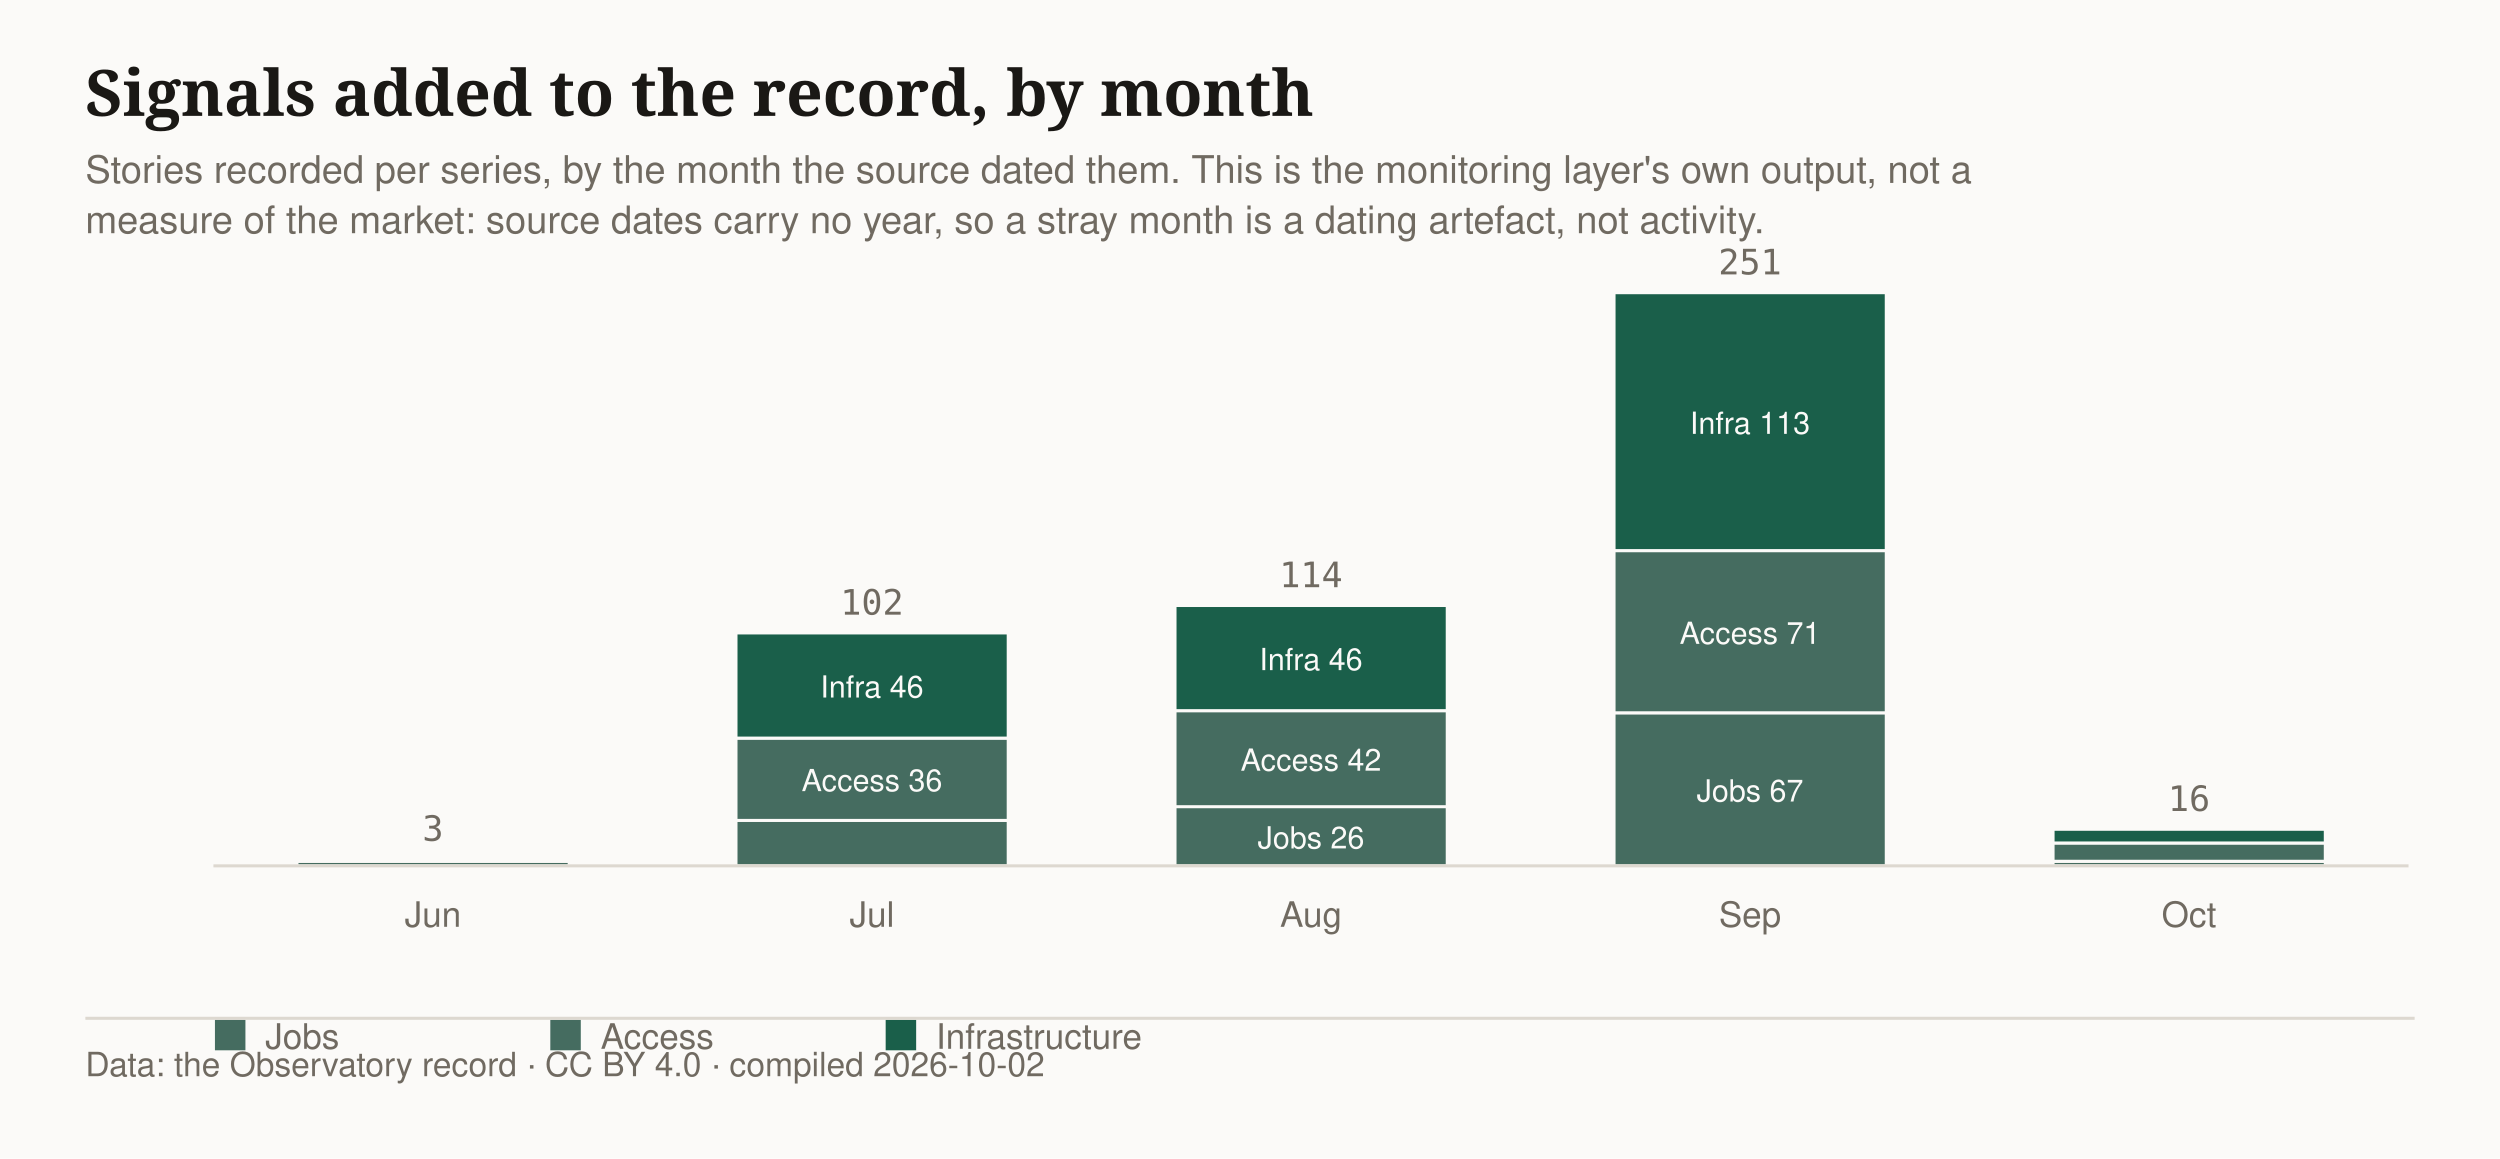
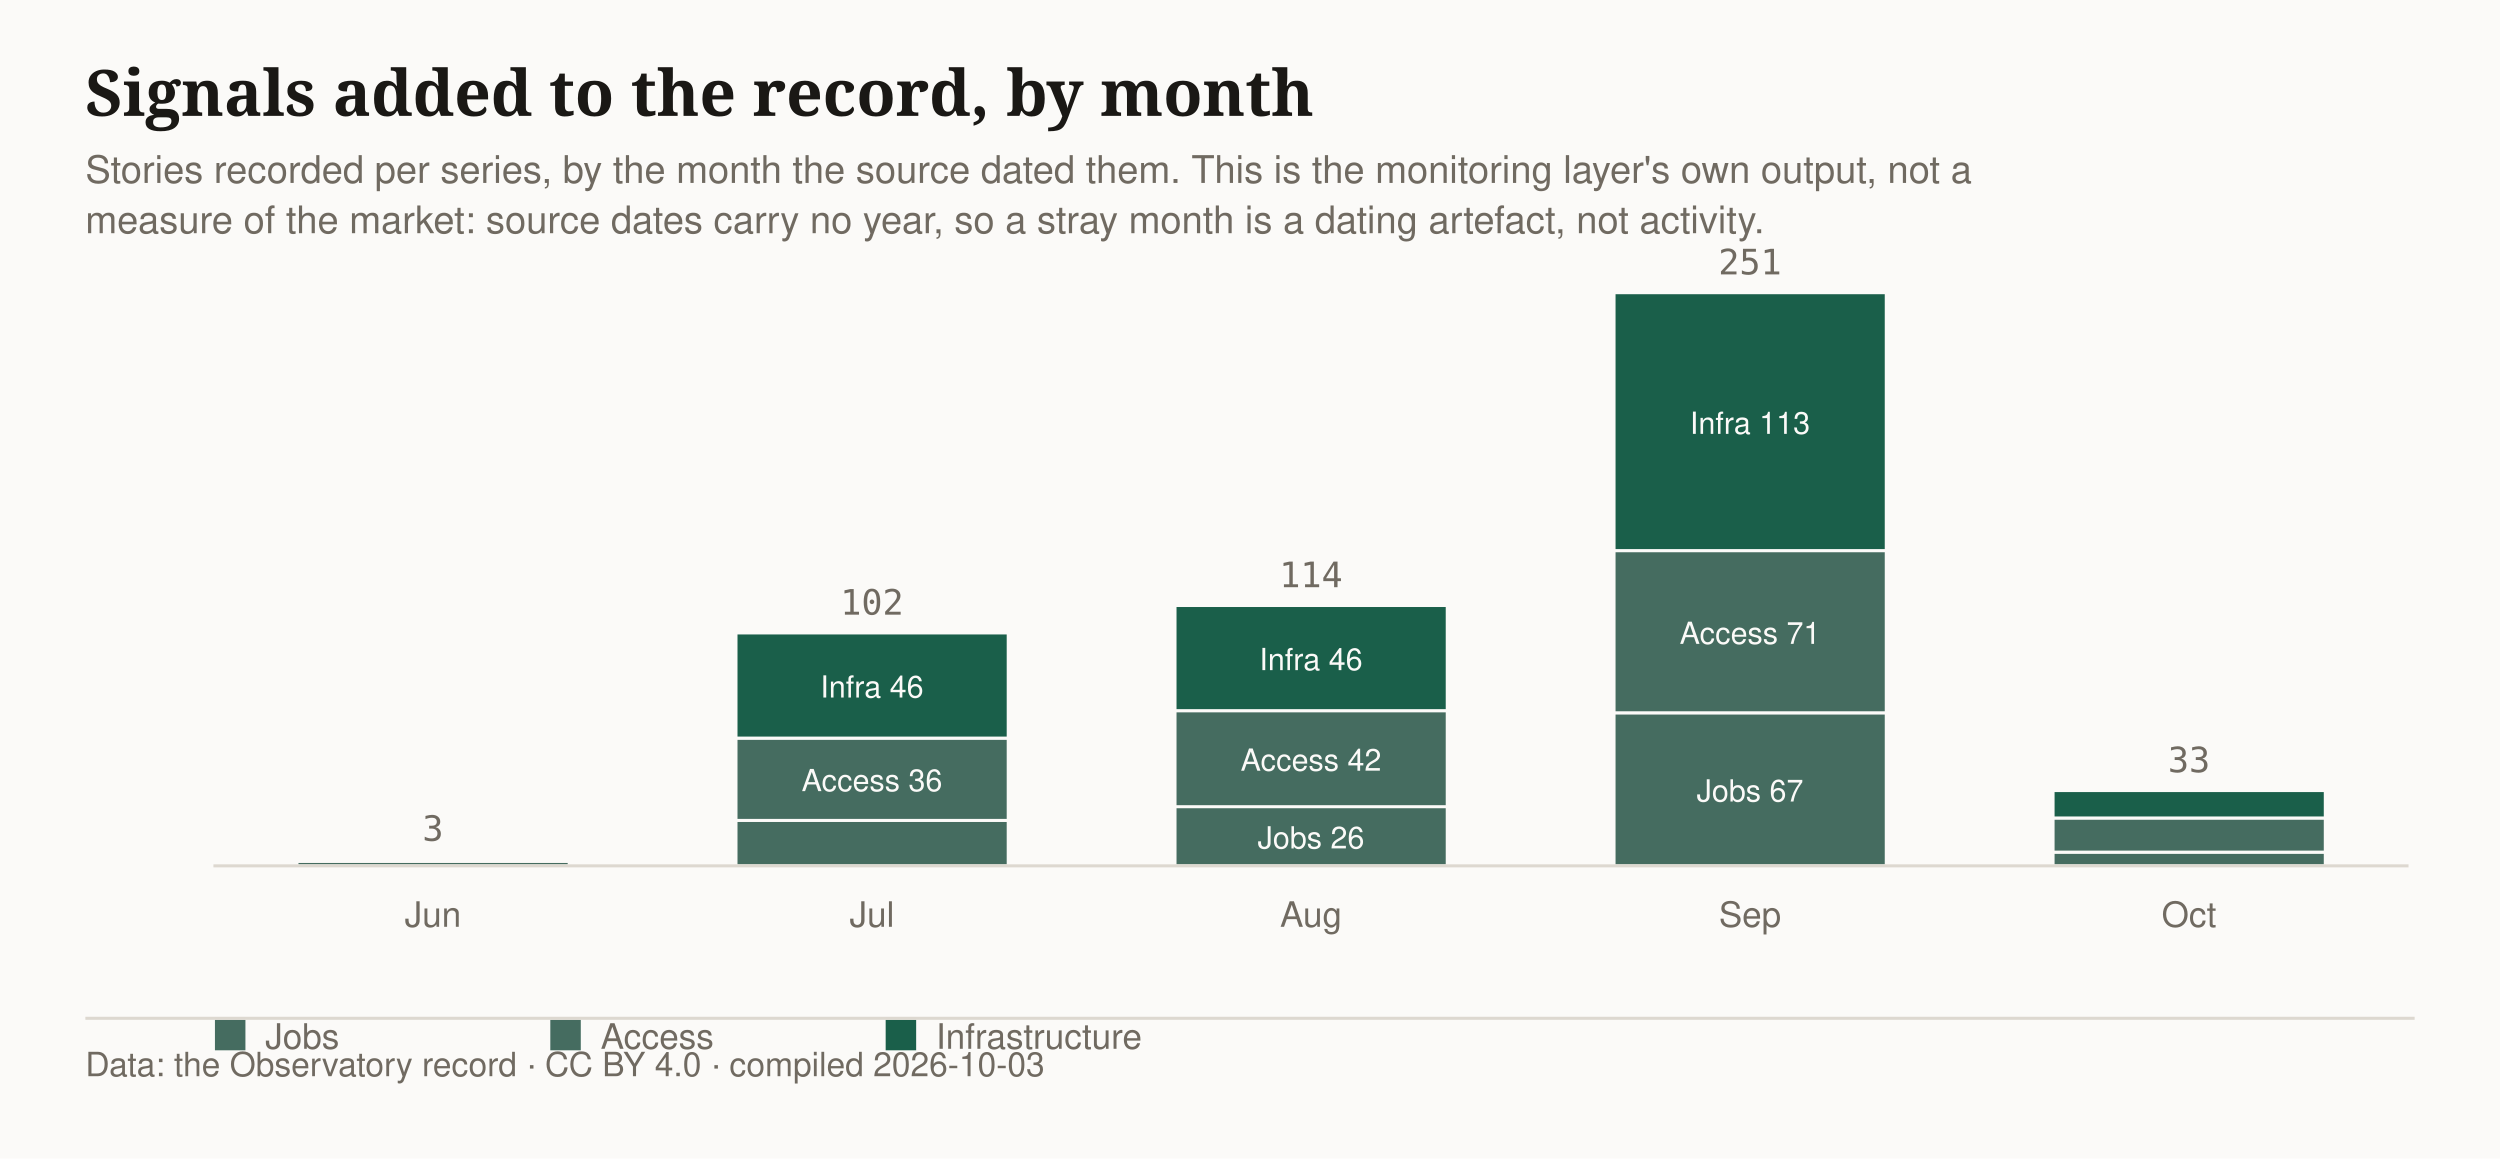
- <svg xmlns="http://www.w3.org/2000/svg" viewBox="0 0 820 380" width="820" height="380" role="img" aria-label="Signals added to the record by month and series: Jun 3, Jul 102, Aug 114, Sep 251, Oct 16. This measures the monitoring layer, not the market.">
+ <svg xmlns="http://www.w3.org/2000/svg" viewBox="0 0 820 380" width="820" height="380" role="img" aria-label="Signals added to the record by month and series: Jun 3, Jul 102, Aug 114, Sep 251, Oct 33. This measures the monitoring layer, not the market.">
  <defs>
    <pattern id="status-proposal" width="6" height="6" patternUnits="userSpaceOnUse">
      <path d="M0 6L6 0" stroke="#756342" stroke-width="1" />
    </pattern>
  </defs>
  <rect width="820" height="380" fill="#fbfaf8" />
  <text x="28" y="38" font-family="'Source Serif 4',Georgia,serif" font-size="21" font-weight="600" fill="#1a1815" style="font-variant-numeric:tabular-nums lining-nums">Signals added to the record, by month</text>
  <text x="28" y="60.0" font-family="IBM Plex Sans,-apple-system,'Segoe UI',Helvetica,Arial,sans-serif" font-size="12.5" fill="#706a61" style="font-variant-numeric:tabular-nums lining-nums">Stories recorded per series, by the month the source dated them. This is the monitoring layer's own output, not a</text>
  <text x="28" y="76.5" font-family="IBM Plex Sans,-apple-system,'Segoe UI',Helvetica,Arial,sans-serif" font-size="12.5" fill="#706a61" style="font-variant-numeric:tabular-nums lining-nums">measure of the market: source dates carry no year, so a stray month is a dating artefact, not activity.</text>
  <rect x="97.4" y="282.5" width="89.3" height="1.5" fill="#456c60" data-status="measured" stroke="#fbfaf8" stroke-width="1" />
  <rect x="97.4" y="281.8" width="89.3" height="0.7" fill="#1a5f4a" data-status="measured" stroke="#fbfaf8" stroke-width="1" />
  <text x="142.0" y="275.8" text-anchor="middle" font-family="'IBM Plex Mono',Consolas,monospace" font-size="11.5" fill="#706a61" style="font-variant-numeric:tabular-nums lining-nums">3</text>
  <text x="142.0" y="304" text-anchor="middle" font-family="IBM Plex Sans,-apple-system,'Segoe UI',Helvetica,Arial,sans-serif" font-size="11.5" fill="#706a61" style="font-variant-numeric:tabular-nums lining-nums">Jun</text>
  <rect x="241.4" y="269.0" width="89.3" height="15.0" fill="#456c60" data-status="measured" stroke="#fbfaf8" stroke-width="1" />
  <rect x="241.4" y="242.1" width="89.3" height="27.0" fill="#456c60" data-status="measured" stroke="#fbfaf8" stroke-width="1" />
  <text x="286.0" y="259.5" text-anchor="middle" font-family="IBM Plex Sans,-apple-system,'Segoe UI',Helvetica,Arial,sans-serif" font-size="10" fill="#fbfaf8" style="font-variant-numeric:tabular-nums lining-nums">Access 36</text>
  <rect x="241.4" y="207.6" width="89.3" height="34.5" fill="#1a5f4a" data-status="measured" stroke="#fbfaf8" stroke-width="1" />
  <text x="286.0" y="228.8" text-anchor="middle" font-family="IBM Plex Sans,-apple-system,'Segoe UI',Helvetica,Arial,sans-serif" font-size="10" fill="#fbfaf8" style="font-variant-numeric:tabular-nums lining-nums">Infra 46</text>
  <text x="286.0" y="201.6" text-anchor="middle" font-family="'IBM Plex Mono',Consolas,monospace" font-size="11.5" fill="#706a61" style="font-variant-numeric:tabular-nums lining-nums">102</text>
  <text x="286.0" y="304" text-anchor="middle" font-family="IBM Plex Sans,-apple-system,'Segoe UI',Helvetica,Arial,sans-serif" font-size="11.5" fill="#706a61" style="font-variant-numeric:tabular-nums lining-nums">Jul</text>
  <rect x="385.4" y="264.5" width="89.3" height="19.5" fill="#456c60" data-status="measured" stroke="#fbfaf8" stroke-width="1" />
  <text x="430.0" y="278.3" text-anchor="middle" font-family="IBM Plex Sans,-apple-system,'Segoe UI',Helvetica,Arial,sans-serif" font-size="10" fill="#fbfaf8" style="font-variant-numeric:tabular-nums lining-nums">Jobs 26</text>
  <rect x="385.4" y="233.1" width="89.3" height="31.5" fill="#456c60" data-status="measured" stroke="#fbfaf8" stroke-width="1" />
  <text x="430.0" y="252.8" text-anchor="middle" font-family="IBM Plex Sans,-apple-system,'Segoe UI',Helvetica,Arial,sans-serif" font-size="10" fill="#fbfaf8" style="font-variant-numeric:tabular-nums lining-nums">Access 42</text>
  <rect x="385.4" y="198.6" width="89.3" height="34.5" fill="#1a5f4a" data-status="measured" stroke="#fbfaf8" stroke-width="1" />
  <text x="430.0" y="219.8" text-anchor="middle" font-family="IBM Plex Sans,-apple-system,'Segoe UI',Helvetica,Arial,sans-serif" font-size="10" fill="#fbfaf8" style="font-variant-numeric:tabular-nums lining-nums">Infra 46</text>
  <text x="430.0" y="192.6" text-anchor="middle" font-family="'IBM Plex Mono',Consolas,monospace" font-size="11.5" fill="#706a61" style="font-variant-numeric:tabular-nums lining-nums">114</text>
  <text x="430.0" y="304" text-anchor="middle" font-family="IBM Plex Sans,-apple-system,'Segoe UI',Helvetica,Arial,sans-serif" font-size="11.5" fill="#706a61" style="font-variant-numeric:tabular-nums lining-nums">Aug</text>
  <rect x="529.4" y="233.8" width="89.3" height="50.2" fill="#456c60" data-status="measured" stroke="#fbfaf8" stroke-width="1" />
  <text x="574.0" y="262.9" text-anchor="middle" font-family="IBM Plex Sans,-apple-system,'Segoe UI',Helvetica,Arial,sans-serif" font-size="10" fill="#fbfaf8" style="font-variant-numeric:tabular-nums lining-nums">Jobs 67</text>
  <rect x="529.4" y="180.6" width="89.3" height="53.2" fill="#456c60" data-status="measured" stroke="#fbfaf8" stroke-width="1" />
  <text x="574.0" y="211.2" text-anchor="middle" font-family="IBM Plex Sans,-apple-system,'Segoe UI',Helvetica,Arial,sans-serif" font-size="10" fill="#fbfaf8" style="font-variant-numeric:tabular-nums lining-nums">Access 71</text>
  <rect x="529.4" y="96.0" width="89.3" height="84.6" fill="#1a5f4a" data-status="measured" stroke="#fbfaf8" stroke-width="1" />
  <text x="574.0" y="142.3" text-anchor="middle" font-family="IBM Plex Sans,-apple-system,'Segoe UI',Helvetica,Arial,sans-serif" font-size="10" fill="#fbfaf8" style="font-variant-numeric:tabular-nums lining-nums">Infra 113</text>
  <text x="574.0" y="90.0" text-anchor="middle" font-family="'IBM Plex Mono',Consolas,monospace" font-size="11.5" fill="#706a61" style="font-variant-numeric:tabular-nums lining-nums">251</text>
  <text x="574.0" y="304" text-anchor="middle" font-family="IBM Plex Sans,-apple-system,'Segoe UI',Helvetica,Arial,sans-serif" font-size="11.5" fill="#706a61" style="font-variant-numeric:tabular-nums lining-nums">Sep</text>
-   <rect x="673.4" y="282.5" width="89.3" height="1.5" fill="#456c60" data-status="measured" stroke="#fbfaf8" stroke-width="1" />
-   <rect x="673.4" y="276.5" width="89.3" height="6.0" fill="#456c60" data-status="measured" stroke="#fbfaf8" stroke-width="1" />
-   <rect x="673.4" y="272.0" width="89.3" height="4.5" fill="#1a5f4a" data-status="measured" stroke="#fbfaf8" stroke-width="1" />
-   <text x="718.0" y="266.0" text-anchor="middle" font-family="'IBM Plex Mono',Consolas,monospace" font-size="11.5" fill="#706a61" style="font-variant-numeric:tabular-nums lining-nums">16</text>
+   <rect x="673.4" y="279.5" width="89.3" height="4.5" fill="#456c60" data-status="measured" stroke="#fbfaf8" stroke-width="1" />
+   <rect x="673.4" y="268.3" width="89.3" height="11.2" fill="#456c60" data-status="measured" stroke="#fbfaf8" stroke-width="1" />
+   <rect x="673.4" y="259.3" width="89.3" height="9.0" fill="#1a5f4a" data-status="measured" stroke="#fbfaf8" stroke-width="1" />
+   <text x="718.0" y="253.3" text-anchor="middle" font-family="'IBM Plex Mono',Consolas,monospace" font-size="11.5" fill="#706a61" style="font-variant-numeric:tabular-nums lining-nums">33</text>
  <text x="718.0" y="304" text-anchor="middle" font-family="IBM Plex Sans,-apple-system,'Segoe UI',Helvetica,Arial,sans-serif" font-size="11.5" fill="#706a61" style="font-variant-numeric:tabular-nums lining-nums">Oct</text>
  <line x1="70" y1="284" x2="790" y2="284" stroke="#ddd8d0" />
  <rect x="70" y="334" width="11" height="11" fill="#456c60" data-status="measured" stroke="#fbfaf8" stroke-width="1" />
  <text x="87" y="344" font-family="IBM Plex Sans,-apple-system,'Segoe UI',Helvetica,Arial,sans-serif" font-size="11.5" fill="#706a61" style="font-variant-numeric:tabular-nums lining-nums">Jobs</text>
  <rect x="180" y="334" width="11" height="11" fill="#456c60" data-status="measured" stroke="#fbfaf8" stroke-width="1" />
  <text x="197" y="344" font-family="IBM Plex Sans,-apple-system,'Segoe UI',Helvetica,Arial,sans-serif" font-size="11.5" fill="#706a61" style="font-variant-numeric:tabular-nums lining-nums">Access</text>
  <rect x="290" y="334" width="11" height="11" fill="#1a5f4a" data-status="measured" stroke="#fbfaf8" stroke-width="1" />
  <text x="307" y="344" font-family="IBM Plex Sans,-apple-system,'Segoe UI',Helvetica,Arial,sans-serif" font-size="11.5" fill="#706a61" style="font-variant-numeric:tabular-nums lining-nums">Infrastructure</text>
  <line x1="28" y1="334" x2="792" y2="334" stroke="#ddd8d0" />
-   <text x="28" y="353" font-family="IBM Plex Sans,-apple-system,'Segoe UI',Helvetica,Arial,sans-serif" font-size="11" fill="#706a61" style="font-variant-numeric:tabular-nums lining-nums">Data: the Observatory record · CC BY 4.0 · compiled 2026-10-02</text>
+   <text x="28" y="353" font-family="IBM Plex Sans,-apple-system,'Segoe UI',Helvetica,Arial,sans-serif" font-size="11" fill="#706a61" style="font-variant-numeric:tabular-nums lining-nums">Data: the Observatory record · CC BY 4.0 · compiled 2026-10-03</text>
</svg>
